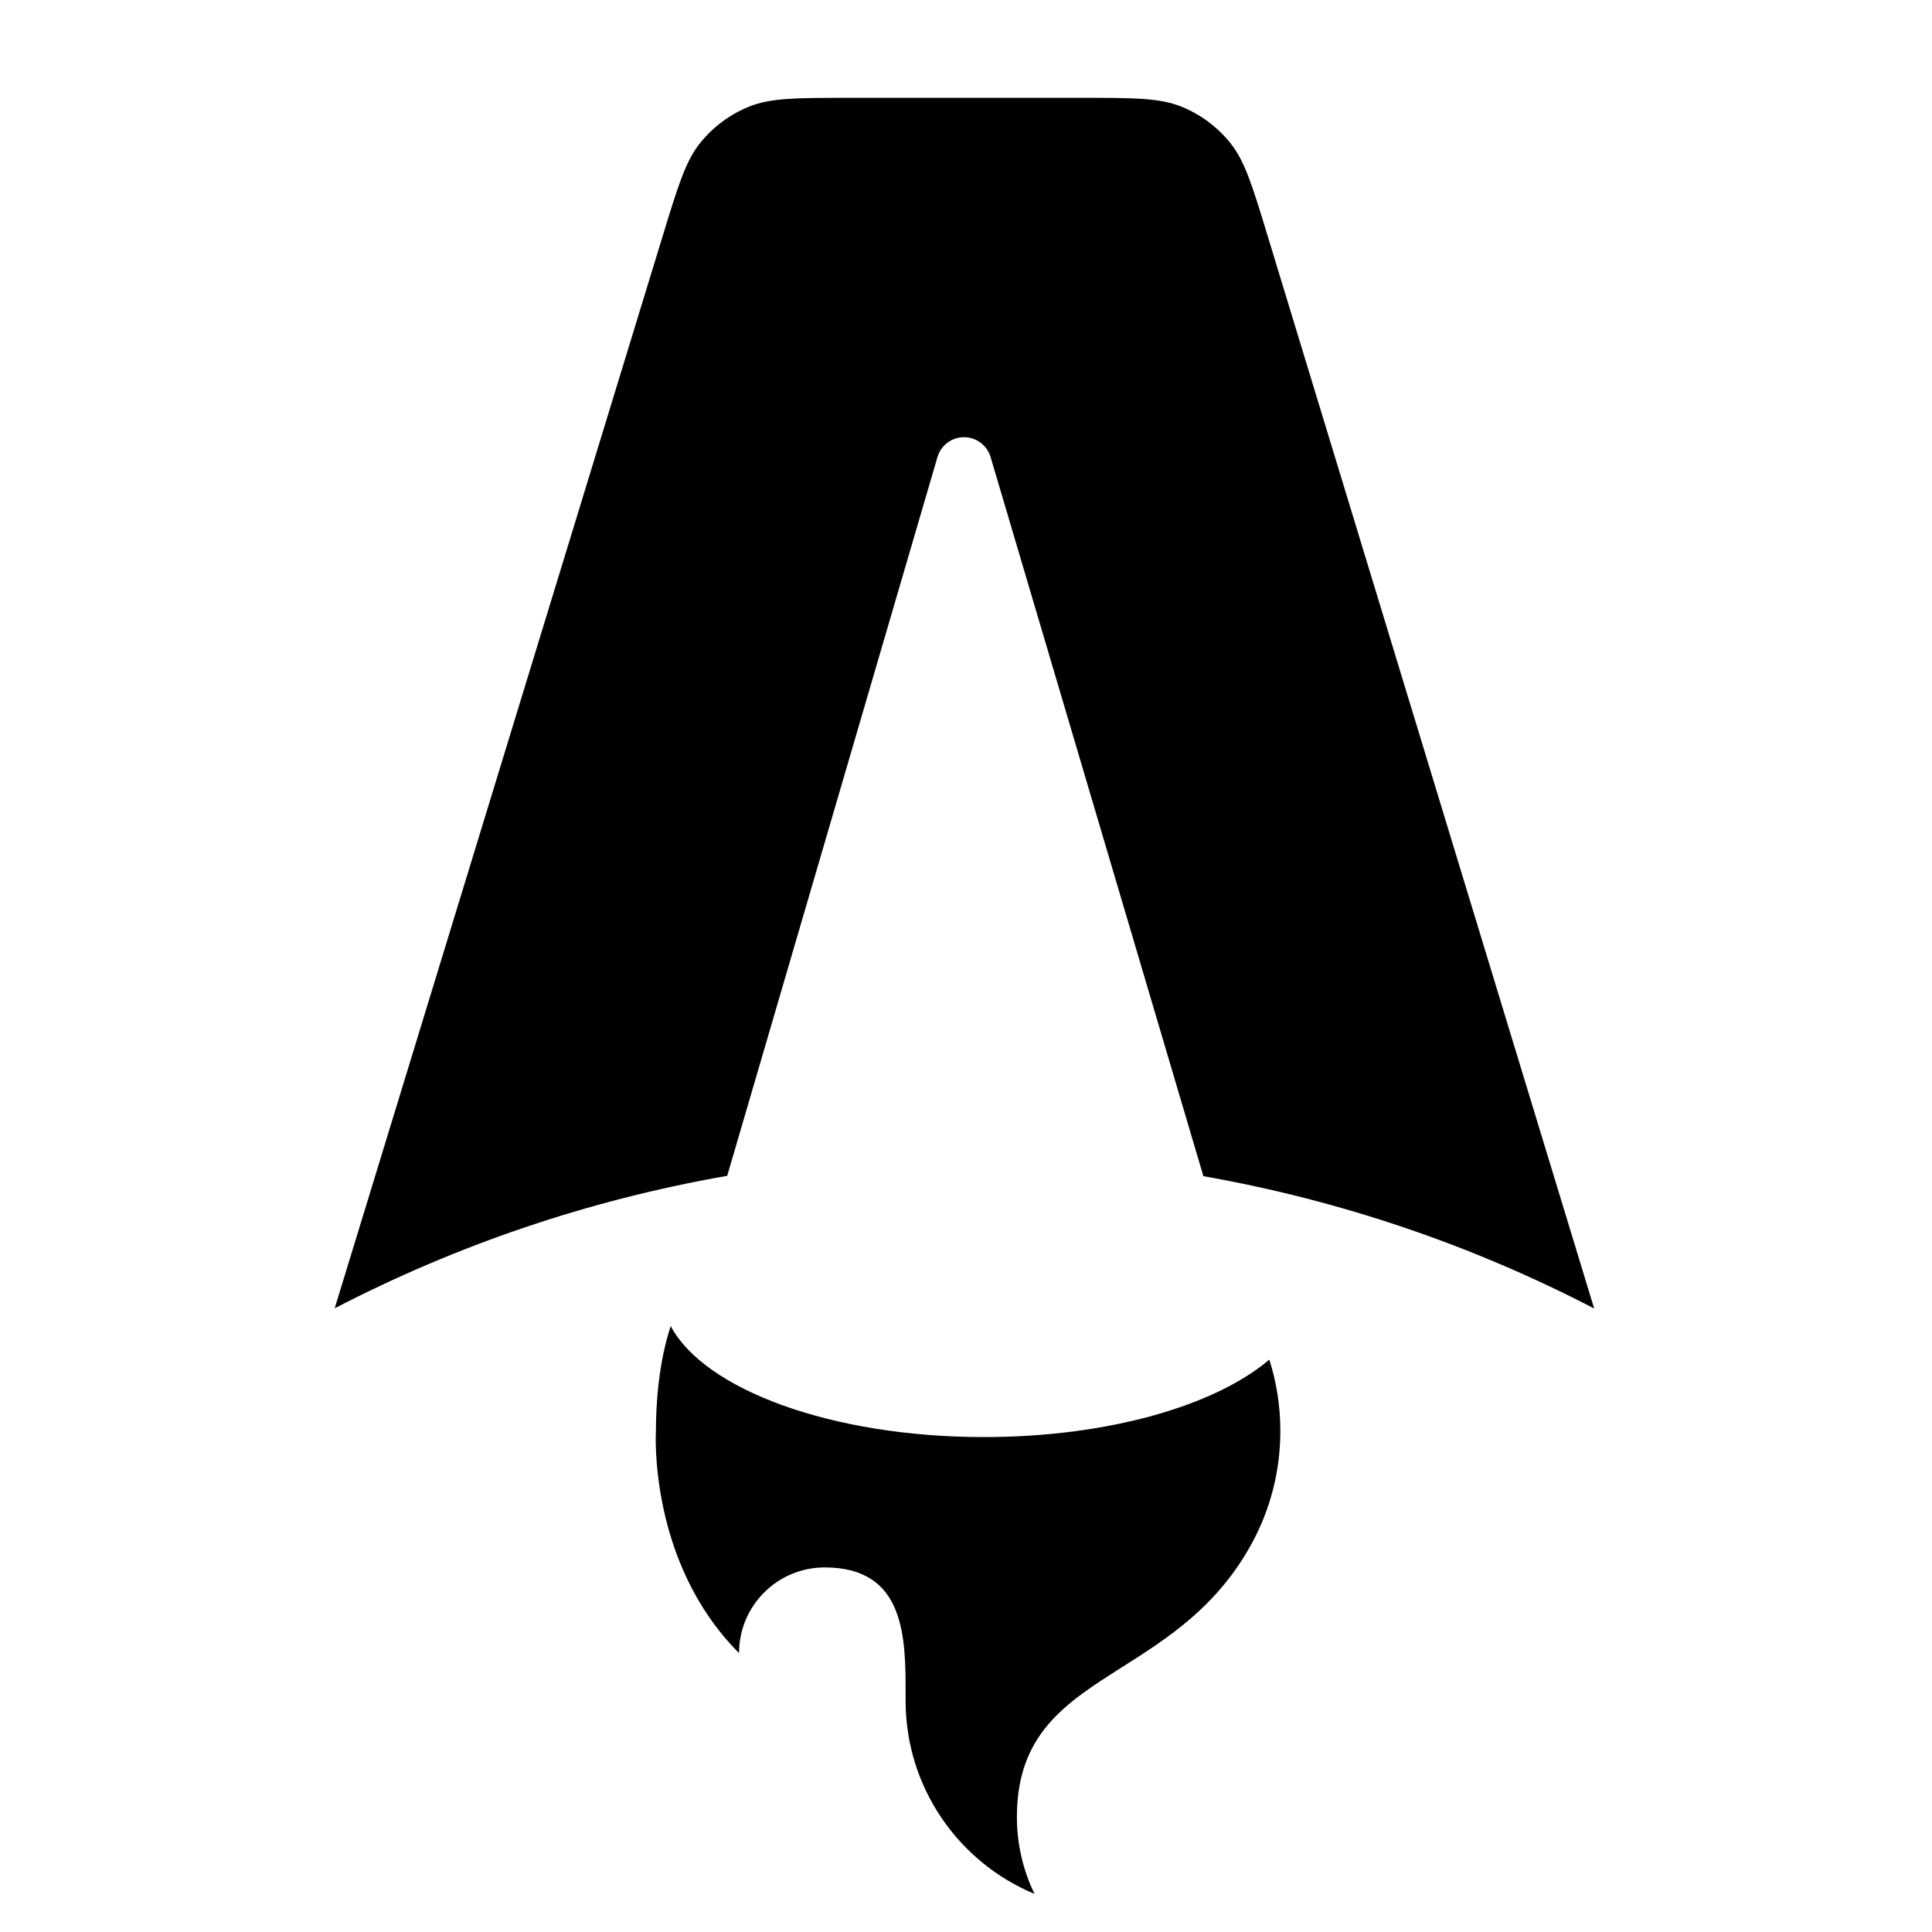
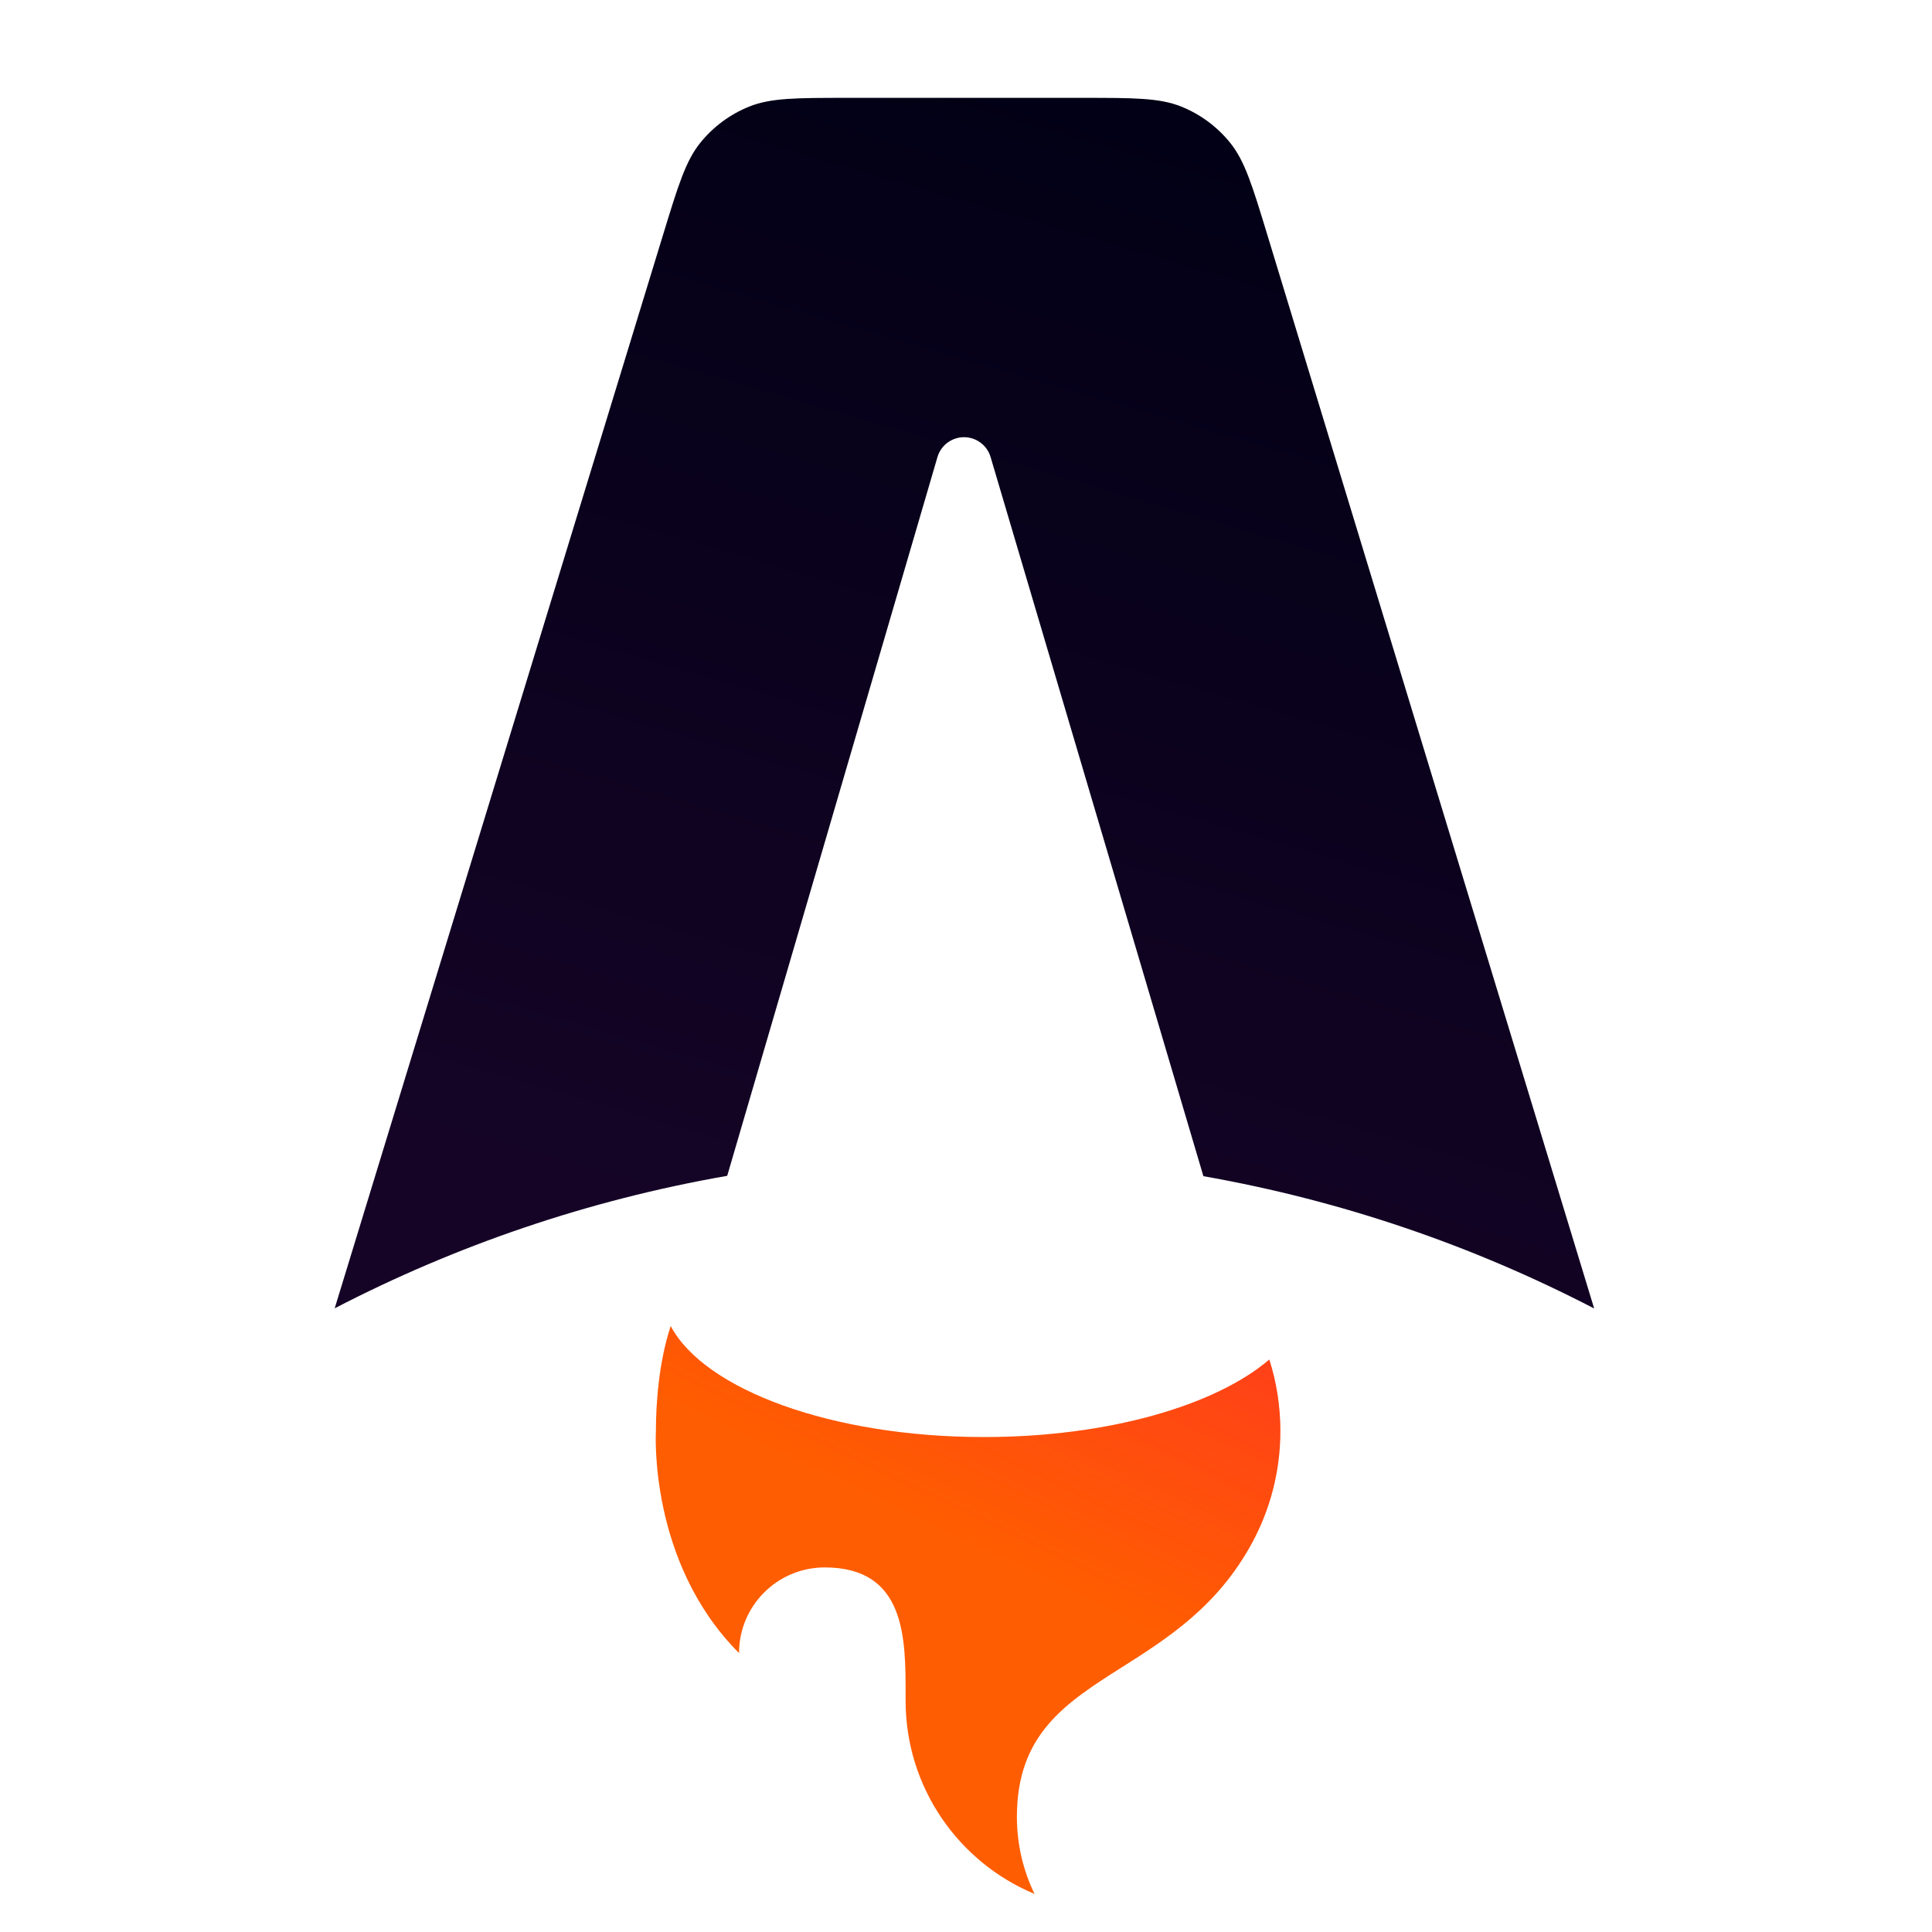
- <svg xmlns="http://www.w3.org/2000/svg" width="50" height="50" viewBox="0 0 1280 1280" fill="none">
-   <g fill="#61DAFB">
-     <path fill-rule="evenodd" clip-rule="evenodd" d="M815.039 94.644C824.758 106.709 829.714 122.99 839.626 155.553L1056.17 866.902C976.107 825.368 889.072 795.413 797.281 779.252L656.29 302.798C653.983 295.002 646.822 289.654 638.693 289.654C630.542 289.654 623.368 295.03 621.08 302.853L481.795 779.011C389.579 795.1 302.146 825.109 221.741 866.793L439.347 155.388L439.348 155.388C449.291 122.882 454.262 106.629 463.982 94.585C472.562 83.953 483.723 75.696 496.4 70.6C510.76 64.828 527.756 64.828 561.749 64.828H717.174C751.212 64.828 768.23 64.828 782.603 70.612C795.292 75.718 806.459 83.992 815.039 94.644Z" fill="black" />
-   </g>
-   <g fill="#61DAFB">
-     <path fill-rule="evenodd" clip-rule="evenodd" d="M840.951 900.754C805.253 931.279 734.002 952.097 651.929 952.097C551.197 952.097 466.767 920.737 444.363 878.561C436.354 902.732 434.558 930.396 434.558 948.068C434.558 948.068 429.281 1034.84 489.636 1095.2C489.636 1063.86 515.042 1038.46 546.381 1038.46C600.097 1038.46 600.036 1085.32 599.987 1123.34C599.986 1124.48 599.984 1125.61 599.984 1126.73C599.984 1184.44 635.255 1233.91 685.416 1254.77C677.924 1239.36 673.721 1222.05 673.721 1203.77C673.721 1148.73 706.034 1128.23 743.588 1104.41L743.588 1104.41C773.469 1085.46 806.668 1064.41 829.548 1022.17C841.486 1000.13 848.265 974.893 848.265 948.068C848.265 931.573 845.702 915.676 840.951 900.754Z" fill="black" />
-   </g>
+ <svg xmlns="http://www.w3.org/2000/svg" width="1280" height="1280" viewBox="0 0 1280 1280" fill="none">
+   <path fill-rule="evenodd" clip-rule="evenodd" d="M815.039 94.644C824.758 106.709 829.714 122.99 839.626 155.553L1056.17 866.901C976.107 825.368 889.072 795.413 797.281 779.252L656.29 302.798C653.983 295.002 646.822 289.654 638.693 289.654C630.542 289.654 623.368 295.03 621.08 302.853L481.795 779.011C389.579 795.1 302.146 825.109 221.741 866.793L439.347 155.388L439.348 155.388C449.291 122.882 454.262 106.629 463.982 94.585C472.562 83.953 483.723 75.696 496.4 70.6C510.76 64.828 527.756 64.828 561.749 64.828H717.174C751.212 64.828 768.23 64.828 782.603 70.612C795.292 75.718 806.459 83.992 815.039 94.644Z" fill="url(#paint0_linear_709_110)" />
+   <path fill-rule="evenodd" clip-rule="evenodd" d="M840.951 900.754C805.253 931.279 734.002 952.097 651.929 952.097C551.197 952.097 466.767 920.737 444.363 878.561C436.354 902.732 434.558 930.396 434.558 948.068C434.558 948.068 429.281 1034.84 489.636 1095.2C489.636 1063.86 515.042 1038.46 546.381 1038.46C600.097 1038.46 600.036 1085.32 599.987 1123.34C599.986 1124.48 599.984 1125.61 599.984 1126.73C599.984 1184.44 635.255 1233.91 685.416 1254.77C677.924 1239.36 673.721 1222.05 673.721 1203.77C673.721 1148.73 706.034 1128.23 743.588 1104.41L743.588 1104.41C773.469 1085.46 806.668 1064.41 829.548 1022.17C841.486 1000.13 848.265 974.893 848.265 948.068C848.265 931.573 845.702 915.676 840.951 900.754Z" fill="#FF5D01" />
+   <path fill-rule="evenodd" clip-rule="evenodd" d="M840.951 900.754C805.253 931.279 734.002 952.097 651.929 952.097C551.197 952.097 466.767 920.737 444.363 878.561C436.354 902.732 434.558 930.396 434.558 948.068C434.558 948.068 429.281 1034.84 489.636 1095.2C489.636 1063.86 515.042 1038.46 546.381 1038.46C600.097 1038.46 600.036 1085.32 599.987 1123.34C599.986 1124.48 599.984 1125.61 599.984 1126.73C599.984 1184.44 635.255 1233.91 685.416 1254.77C677.924 1239.36 673.721 1222.05 673.721 1203.77C673.721 1148.73 706.034 1128.23 743.588 1104.41L743.588 1104.41C773.469 1085.46 806.668 1064.41 829.548 1022.17C841.486 1000.13 848.265 974.893 848.265 948.068C848.265 931.573 845.702 915.676 840.951 900.754Z" fill="url(#paint1_linear_709_110)" />
+   <defs>
+     <linearGradient id="paint0_linear_709_110" x1="882.997" y1="27.113" x2="638.955" y2="866.902" gradientUnits="userSpaceOnUse">
+       <stop stop-color="#000014" />
+       <stop offset="1" stop-color="#150426" />
+     </linearGradient>
+     <linearGradient id="paint1_linear_709_110" x1="1001.68" y1="652.45" x2="790.326" y2="1094.91" gradientUnits="userSpaceOnUse">
+       <stop stop-color="#FF1639" />
+       <stop offset="1" stop-color="#FF1639" stop-opacity="0" />
+     </linearGradient>
+   </defs>
</svg>
